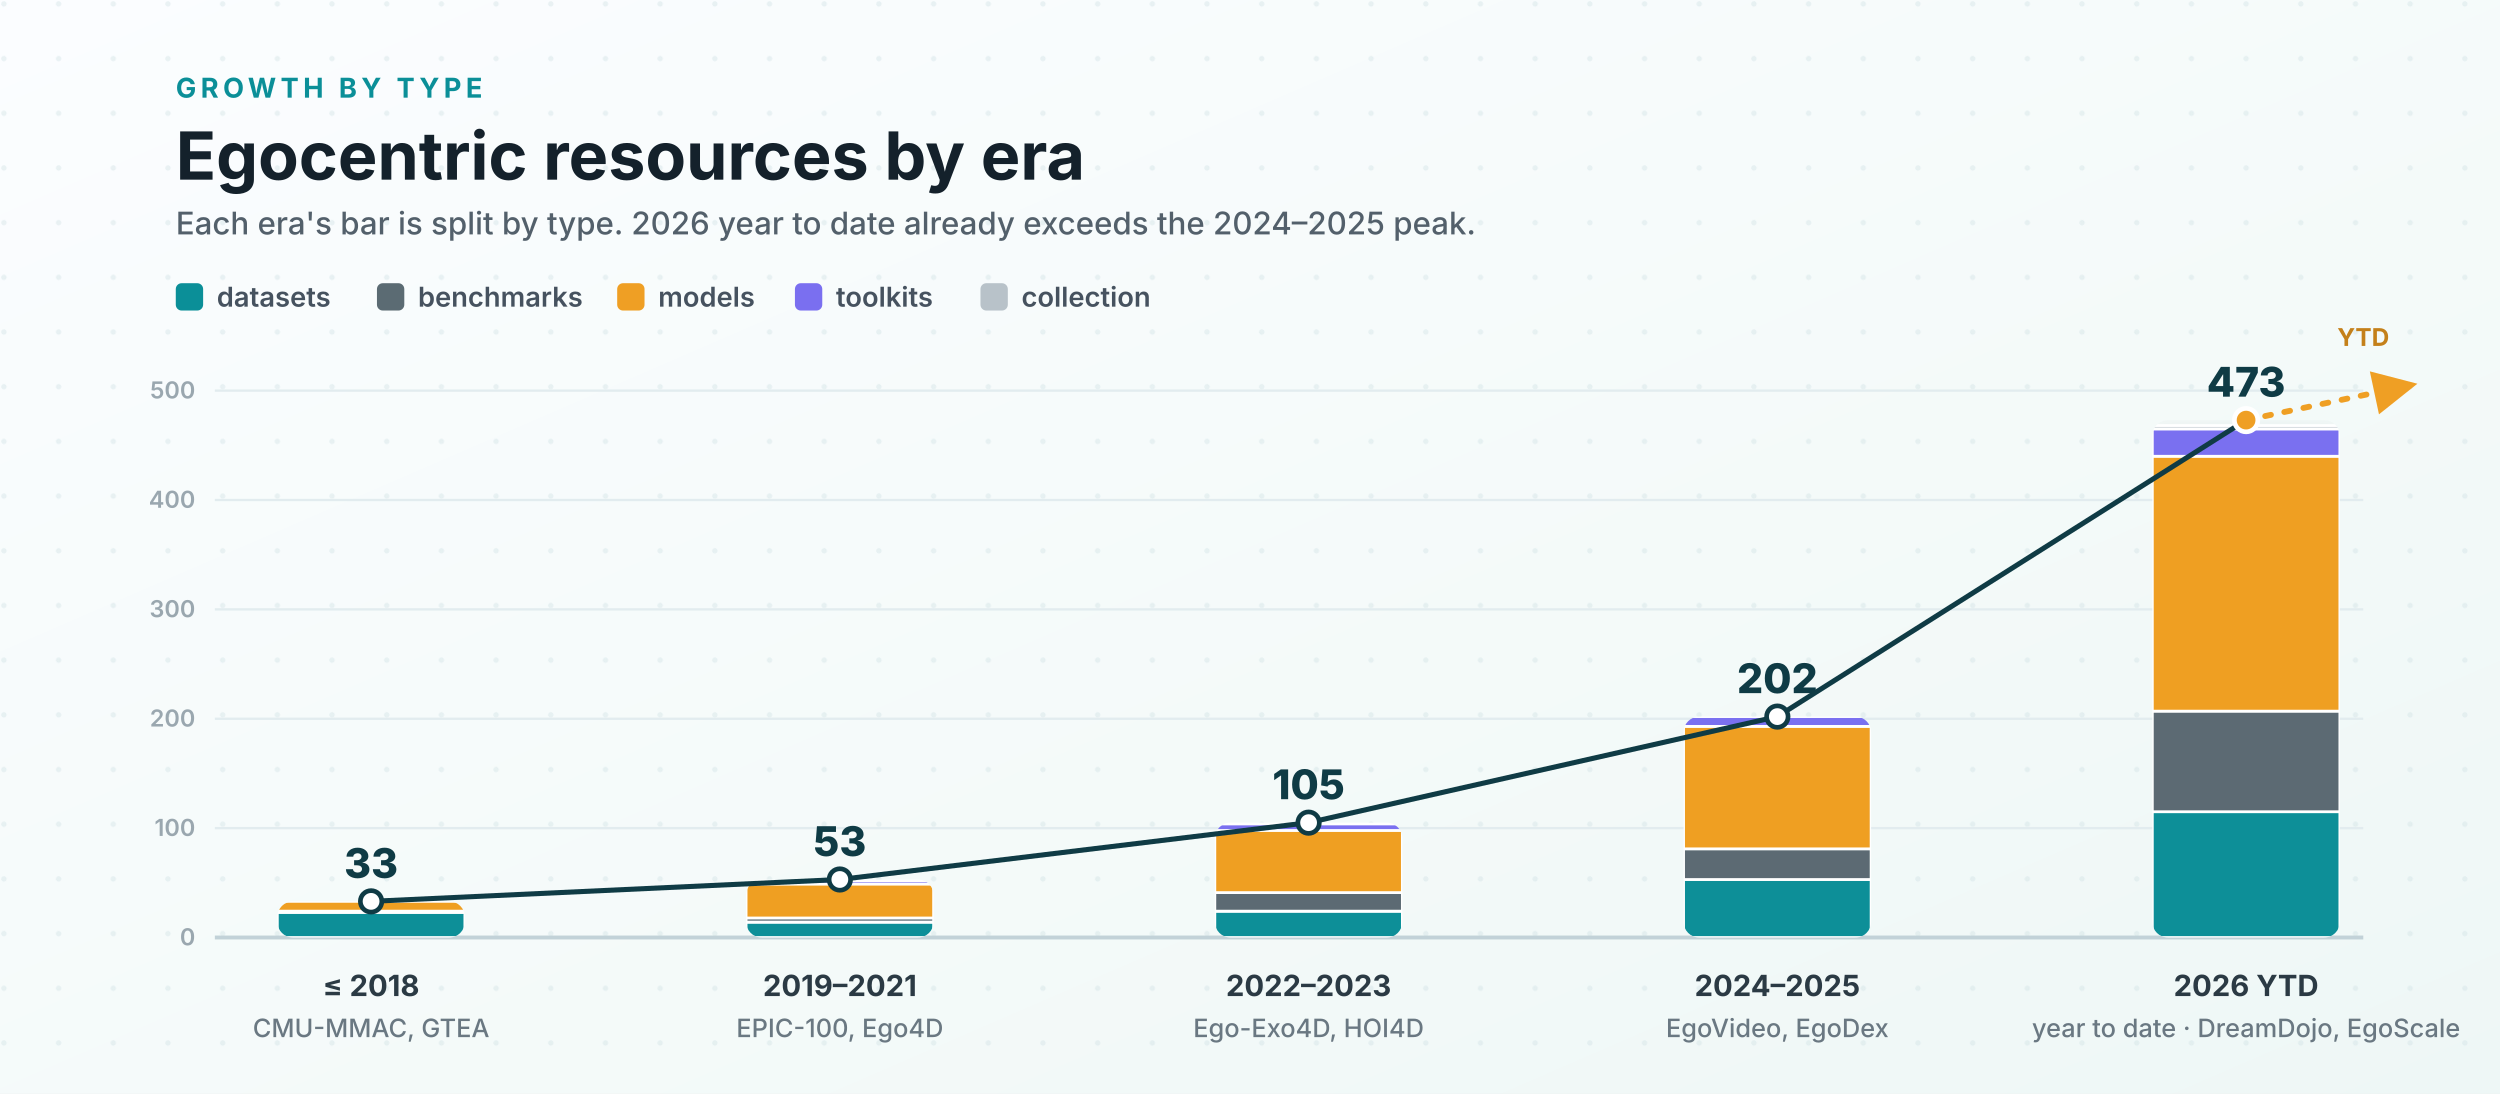
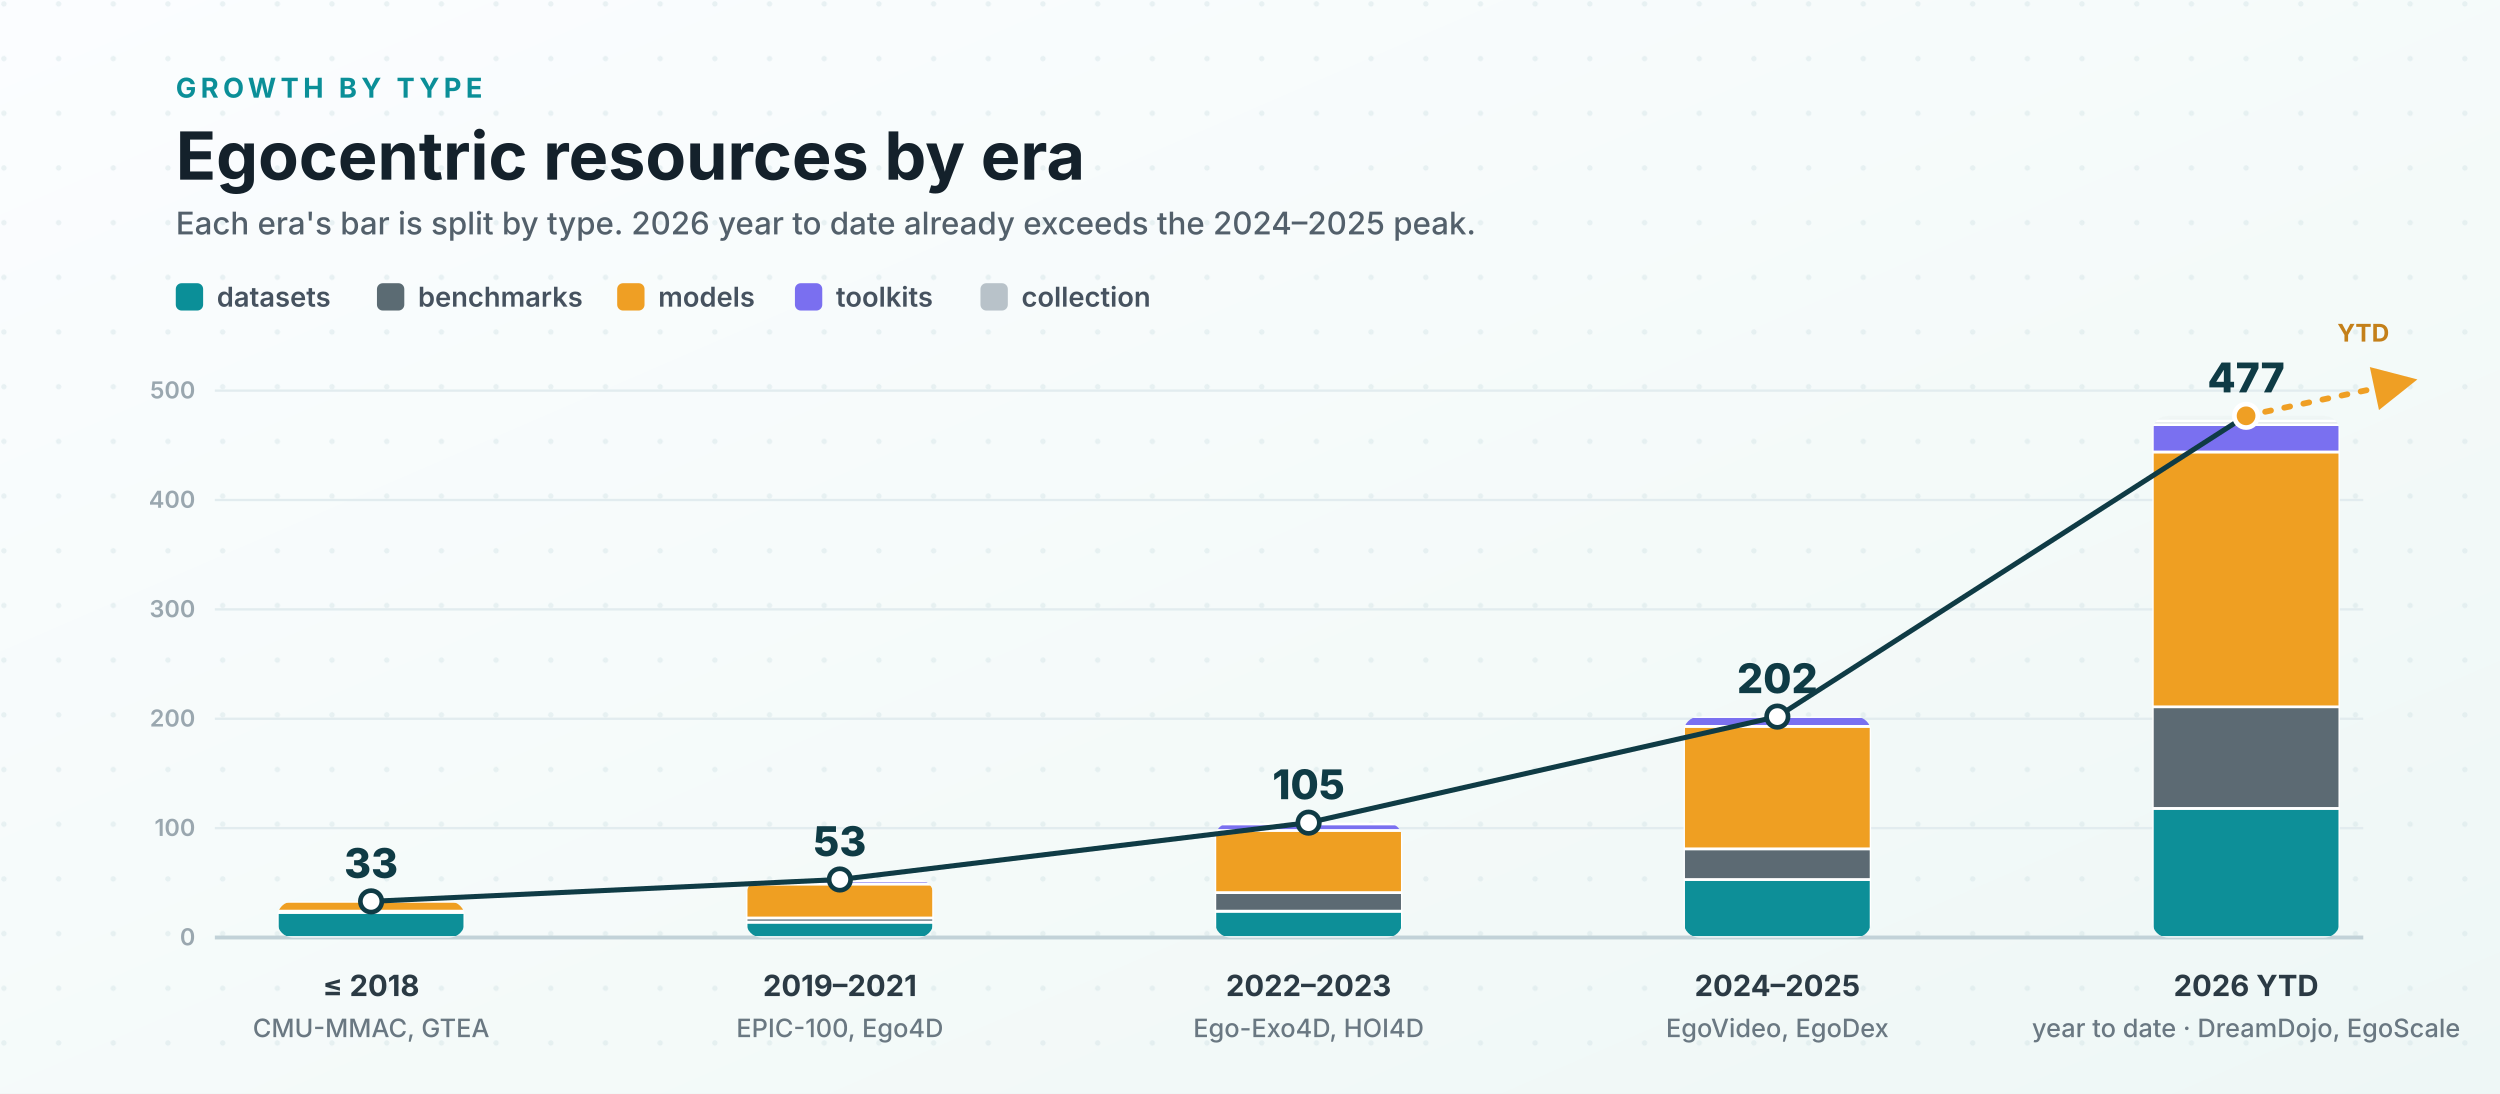
<svg xmlns="http://www.w3.org/2000/svg" viewBox="0 0 1280 560" role="img" aria-labelledby="title desc">
  <defs>
    <linearGradient id="bg" x1="0" x2="1" y1="0" y2="1">
      <stop offset="0" stop-color="#fbfdff" />
      <stop offset="0.6" stop-color="#f4faf9" />
      <stop offset="1" stop-color="#eef7f6" />
    </linearGradient>
    <pattern id="dots" width="28" height="28" patternUnits="userSpaceOnUse">
      <circle cx="2" cy="2" r="1.4" fill="#cfe0e4" opacity="0.4" />
    </pattern>
    <filter id="shadow" x="-14%" y="-14%" width="128%" height="140%">
      <feDropShadow dx="0" dy="6" stdDeviation="7" flood-color="#0f2a33" flood-opacity="0.12" />
    </filter>
    <marker id="up" viewBox="0 0 10 10" refX="6.5" refY="5" markerWidth="7.5" markerHeight="7.5" orient="auto-start-reverse">
      <path d="M0 0 L10 5 L0 10 z" fill="#ef9f24" />
    </marker>
    <clipPath id="c1">
      <rect x="142" y="461.5" width="96" height="18.5" rx="8" />
    </clipPath>
    <clipPath id="c2">
      <rect x="382" y="450.3" width="96" height="29.7" rx="8" />
    </clipPath>
    <clipPath id="c3">
      <rect x="622" y="421.2" width="96" height="58.8" rx="8" />
    </clipPath>
    <clipPath id="c4">
      <rect x="862" y="366.9" width="96" height="113.1" rx="8" />
    </clipPath>
    <clipPath id="c5">
-       <rect x="1102" y="215.1" width="96" height="264.9" rx="8" />
+       <rect x="1102" y="212.9" width="96" height="267.1" rx="8" />
    </clipPath>
    <style>
      .ink { fill: #14212b; }
      .kicker { font: 700 14px system-ui, -apple-system, "Segoe UI", sans-serif; fill: #0b8f98; letter-spacing: .16em; }
      .title { font: 700 34px system-ui, -apple-system, "Segoe UI", sans-serif; }
      .subtitle { font: 500 16px system-ui, -apple-system, "Segoe UI", sans-serif; fill: #53606b; }
      .count { font: 800 21px system-ui, -apple-system, "Segoe UI", sans-serif; fill: #0f3b45; }
      .era { font: 700 15px system-ui, -apple-system, "Segoe UI", sans-serif; fill: #2b3a44; }
      .anchor { font: 500 13px system-ui, -apple-system, "Segoe UI", sans-serif; fill: #6a7882; }
      .grid { stroke: #e2ecef; stroke-width: 1.2; }
      .gridlabel { font: 600 12px system-ui, -apple-system, "Segoe UI", sans-serif; fill: #9aa7af; }
      .axis { stroke: #c2d2d8; stroke-width: 2; }
      .trend { stroke: #0f3b45; stroke-width: 2.6; fill: none; stroke-linejoin: round; stroke-linecap: round; }
      .proj { stroke: #ef9f24; stroke-width: 3; fill: none; stroke-dasharray: 3 7; stroke-linecap: round; }
      .note { font: 700 12.5px system-ui, -apple-system, "Segoe UI", sans-serif; fill: #c4801a; }
      .seg { stroke: #ffffff; stroke-width: 1.4; }
      .lg { font: 600 14px system-ui, -apple-system, "Segoe UI", sans-serif; fill: #46525f; }
    </style>
  </defs>
  <rect width="1280" height="560" fill="url(#bg)" />
  <rect width="1280" height="560" fill="url(#dots)" />
  <text class="kicker" x="90" y="50">GROWTH BY TYPE</text>
  <text class="title ink" x="90" y="92">Egocentric resources by era</text>
  <text class="subtitle" x="90" y="120">Each era's bar is split by type. 2026 year to date already exceeds the 2024–2025 peak.</text>
  <g>
    <rect x="90" y="145" width="14" height="14" rx="3" fill="#0b8f98" />
    <text class="lg" x="111" y="157">datasets</text>
    <rect x="193" y="145" width="14" height="14" rx="3" fill="#5b6b73" />
    <text class="lg" x="214" y="157">benchmarks</text>
    <rect x="316" y="145" width="14" height="14" rx="3" fill="#ef9f24" />
    <text class="lg" x="337" y="157">models</text>
    <rect x="407" y="145" width="14" height="14" rx="3" fill="#7a6ff0" />
    <text class="lg" x="428" y="157">toolkits</text>
    <rect x="502" y="145" width="14" height="14" rx="3" fill="#b8c2c9" />
    <text class="lg" x="523" y="157">collection</text>
  </g>
  <line class="grid" x1="110" y1="424" x2="1210" y2="424" />
  <text class="gridlabel" x="100" y="428" text-anchor="end">100</text>
  <line class="grid" x1="110" y1="368" x2="1210" y2="368" />
  <text class="gridlabel" x="100" y="372" text-anchor="end">200</text>
  <line class="grid" x1="110" y1="312" x2="1210" y2="312" />
  <text class="gridlabel" x="100" y="316" text-anchor="end">300</text>
  <line class="grid" x1="110" y1="256" x2="1210" y2="256" />
  <text class="gridlabel" x="100" y="260" text-anchor="end">400</text>
  <line class="grid" x1="110" y1="200" x2="1210" y2="200" />
  <text class="gridlabel" x="100" y="204" text-anchor="end">500</text>
  <text class="gridlabel" x="100" y="484" text-anchor="end">0</text>
  <line class="axis" x1="110" y1="480" x2="1210" y2="480" />
  <g clip-path="url(#c1)" filter="url(#shadow)">
    <rect class="seg" x="142" y="467.1" width="96" height="12.9" fill="#0b8f98" />
    <rect class="seg" x="142" y="466.6" width="96" height="0.6" fill="#5b6b73" />
    <rect class="seg" x="142" y="461.5" width="96" height="5" fill="#ef9f24" />
  </g>
  <g clip-path="url(#c2)" filter="url(#shadow)">
    <rect class="seg" x="382" y="472.2" width="96" height="7.8" fill="#0b8f98" />
    <rect class="seg" x="382" y="469.9" width="96" height="2.2" fill="#5b6b73" />
    <rect class="seg" x="382" y="452.6" width="96" height="17.4" fill="#ef9f24" />
    <rect class="seg" x="382" y="450.9" width="96" height="1.7" fill="#7a6ff0" />
  </g>
  <g clip-path="url(#c3)" filter="url(#shadow)">
    <rect class="seg" x="622" y="466.6" width="96" height="13.4" fill="#0b8f98" />
    <rect class="seg" x="622" y="457" width="96" height="9.5" fill="#5b6b73" />
    <rect class="seg" x="622" y="425.1" width="96" height="31.9" fill="#ef9f24" />
    <rect class="seg" x="622" y="421.8" width="96" height="3.4" fill="#7a6ff0" />
    <rect class="seg" x="622" y="421.2" width="96" height="0.6" fill="#b8c2c9" />
  </g>
  <g clip-path="url(#c4)" filter="url(#shadow)">
    <rect class="seg" x="862" y="450.3" width="96" height="29.7" fill="#0b8f98" />
    <rect class="seg" x="862" y="434.6" width="96" height="15.7" fill="#5b6b73" />
    <rect class="seg" x="862" y="371.9" width="96" height="62.7" fill="#ef9f24" />
    <rect class="seg" x="862" y="366.9" width="96" height="5" fill="#7a6ff0" />
  </g>
  <g clip-path="url(#c5)" filter="url(#shadow)">
-     <rect class="seg" x="1102" y="415.6" width="96" height="64.4" fill="#0b8f98" />
-     <rect class="seg" x="1102" y="364.1" width="96" height="51.5" fill="#5b6b73" />
-     <rect class="seg" x="1102" y="233.6" width="96" height="130.5" fill="#ef9f24" />
-     <rect class="seg" x="1102" y="219.6" width="96" height="14" fill="#7a6ff0" />
-     <rect class="seg" x="1102" y="217.9" width="96" height="1.7" fill="#b8c2c9" />
+     <rect class="seg" x="1102" y="413.9" width="96" height="66.1" fill="#0b8f98" />
+     <rect class="seg" x="1102" y="361.8" width="96" height="52.1" fill="#5b6b73" />
+     <rect class="seg" x="1102" y="231.4" width="96" height="130.5" fill="#ef9f24" />
+     <rect class="seg" x="1102" y="217.4" width="96" height="14" fill="#7a6ff0" />
+     <rect class="seg" x="1102" y="215.7" width="96" height="1.7" fill="#b8c2c9" />
  </g>
-   <polyline class="trend" points="190,461.5 430,450.3 670,421.2 910,366.9 1150,215.1" />
-   <path class="proj" d="M1150 215.1 L1230 198.1" marker-end="url(#up)" />
-   <text class="note" x="1210" y="177.1" text-anchor="middle">YTD</text>
+   <polyline class="trend" points="190,461.5 430,450.3 670,421.2 910,366.9 1150,212.9" />
+   <path class="proj" d="M1150 212.9 L1230 195.9" marker-end="url(#up)" />
+   <text class="note" x="1210" y="174.9" text-anchor="middle">YTD</text>
  <g>
    <circle cx="190" cy="461.5" r="5.5" fill="#ffffff" stroke="#0f3b45" stroke-width="2.4" />
    <circle cx="430" cy="450.3" r="5.5" fill="#ffffff" stroke="#0f3b45" stroke-width="2.4" />
    <circle cx="670" cy="421.2" r="5.5" fill="#ffffff" stroke="#0f3b45" stroke-width="2.4" />
    <circle cx="910" cy="366.9" r="5.5" fill="#ffffff" stroke="#0f3b45" stroke-width="2.4" />
-     <circle cx="1150" cy="215.1" r="6" fill="#ef9f24" stroke="#ffffff" stroke-width="2.4" />
+     <circle cx="1150" cy="212.9" r="6" fill="#ef9f24" stroke="#ffffff" stroke-width="2.4" />
  </g>
  <text class="count" x="190" y="449.5" text-anchor="middle">33</text>
  <text class="count" x="430" y="438.3" text-anchor="middle">53</text>
  <text class="count" x="670" y="409.2" text-anchor="middle">105</text>
  <text class="count" x="910" y="354.9" text-anchor="middle">202</text>
-   <text class="count" x="1150" y="203.1" text-anchor="middle">473</text>
+   <text class="count" x="1150" y="200.9" text-anchor="middle">477</text>
  <text class="era" x="190" y="510" text-anchor="middle">≤ 2018</text>
  <text class="anchor" x="190" y="531" text-anchor="middle">CMU-MMAC, GTEA</text>
  <text class="era" x="430" y="510" text-anchor="middle">2019–2021</text>
  <text class="anchor" x="430" y="531" text-anchor="middle">EPIC-100, Ego4D</text>
  <text class="era" x="670" y="510" text-anchor="middle">2022–2023</text>
  <text class="anchor" x="670" y="531" text-anchor="middle">Ego-Exo4D, HOI4D</text>
  <text class="era" x="910" y="510" text-anchor="middle">2024–2025</text>
  <text class="anchor" x="910" y="531" text-anchor="middle">EgoVideo, EgoDex</text>
  <text class="era" x="1150" y="510" text-anchor="middle">2026 YTD</text>
  <text class="anchor" x="1150" y="531" text-anchor="middle">year to date · DreamDojo, EgoScale</text>
</svg>
